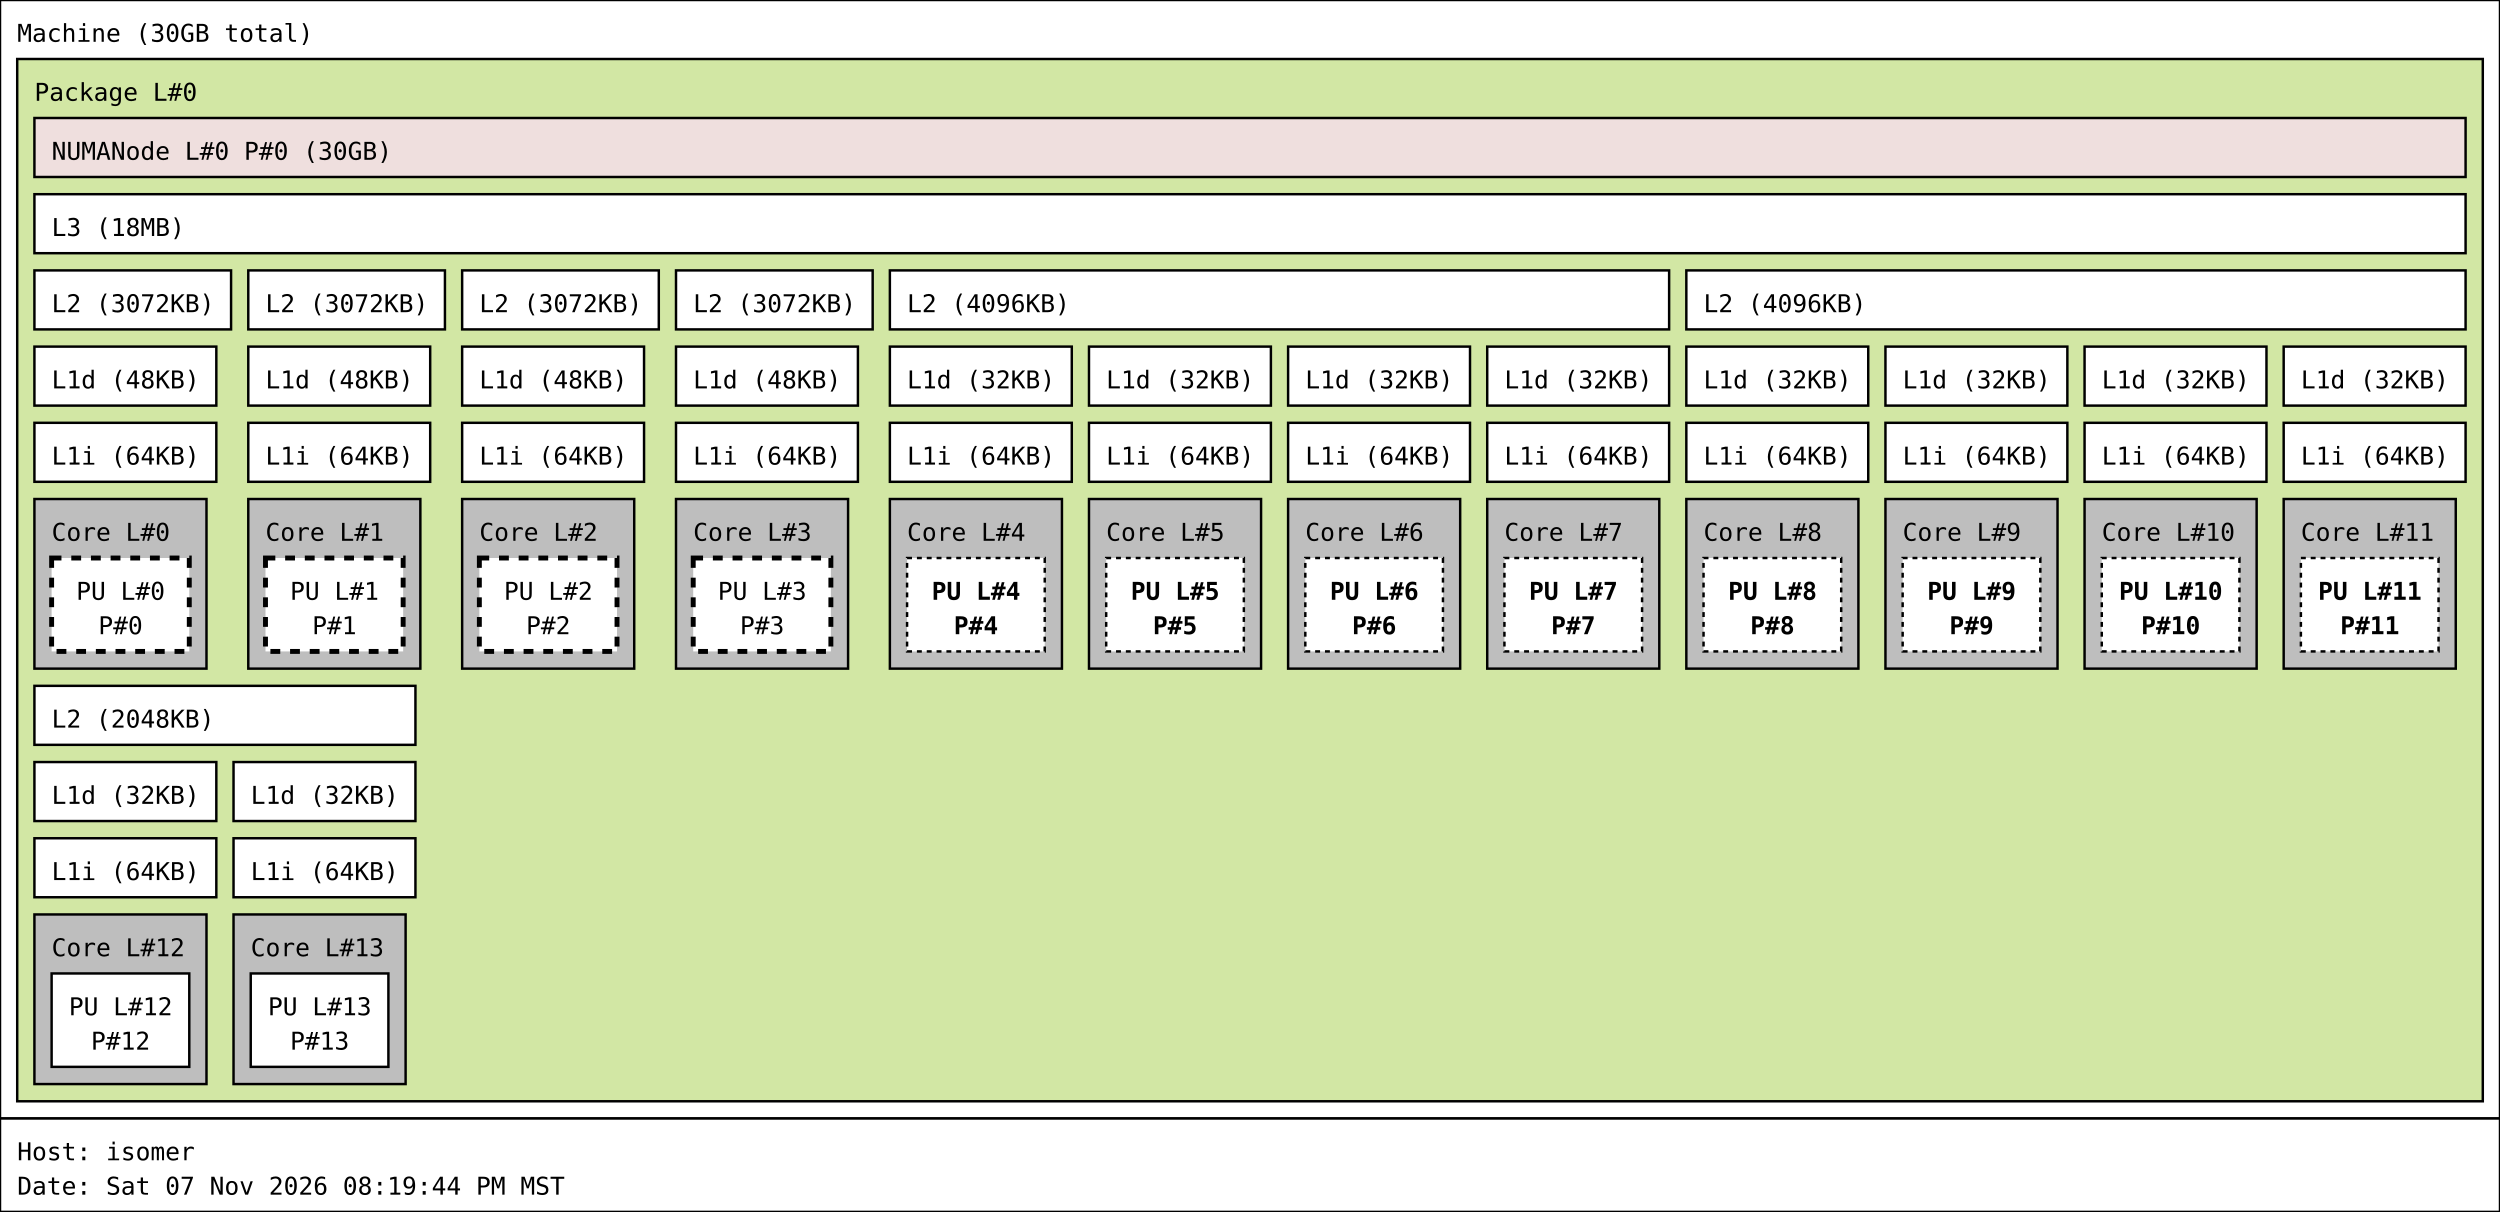
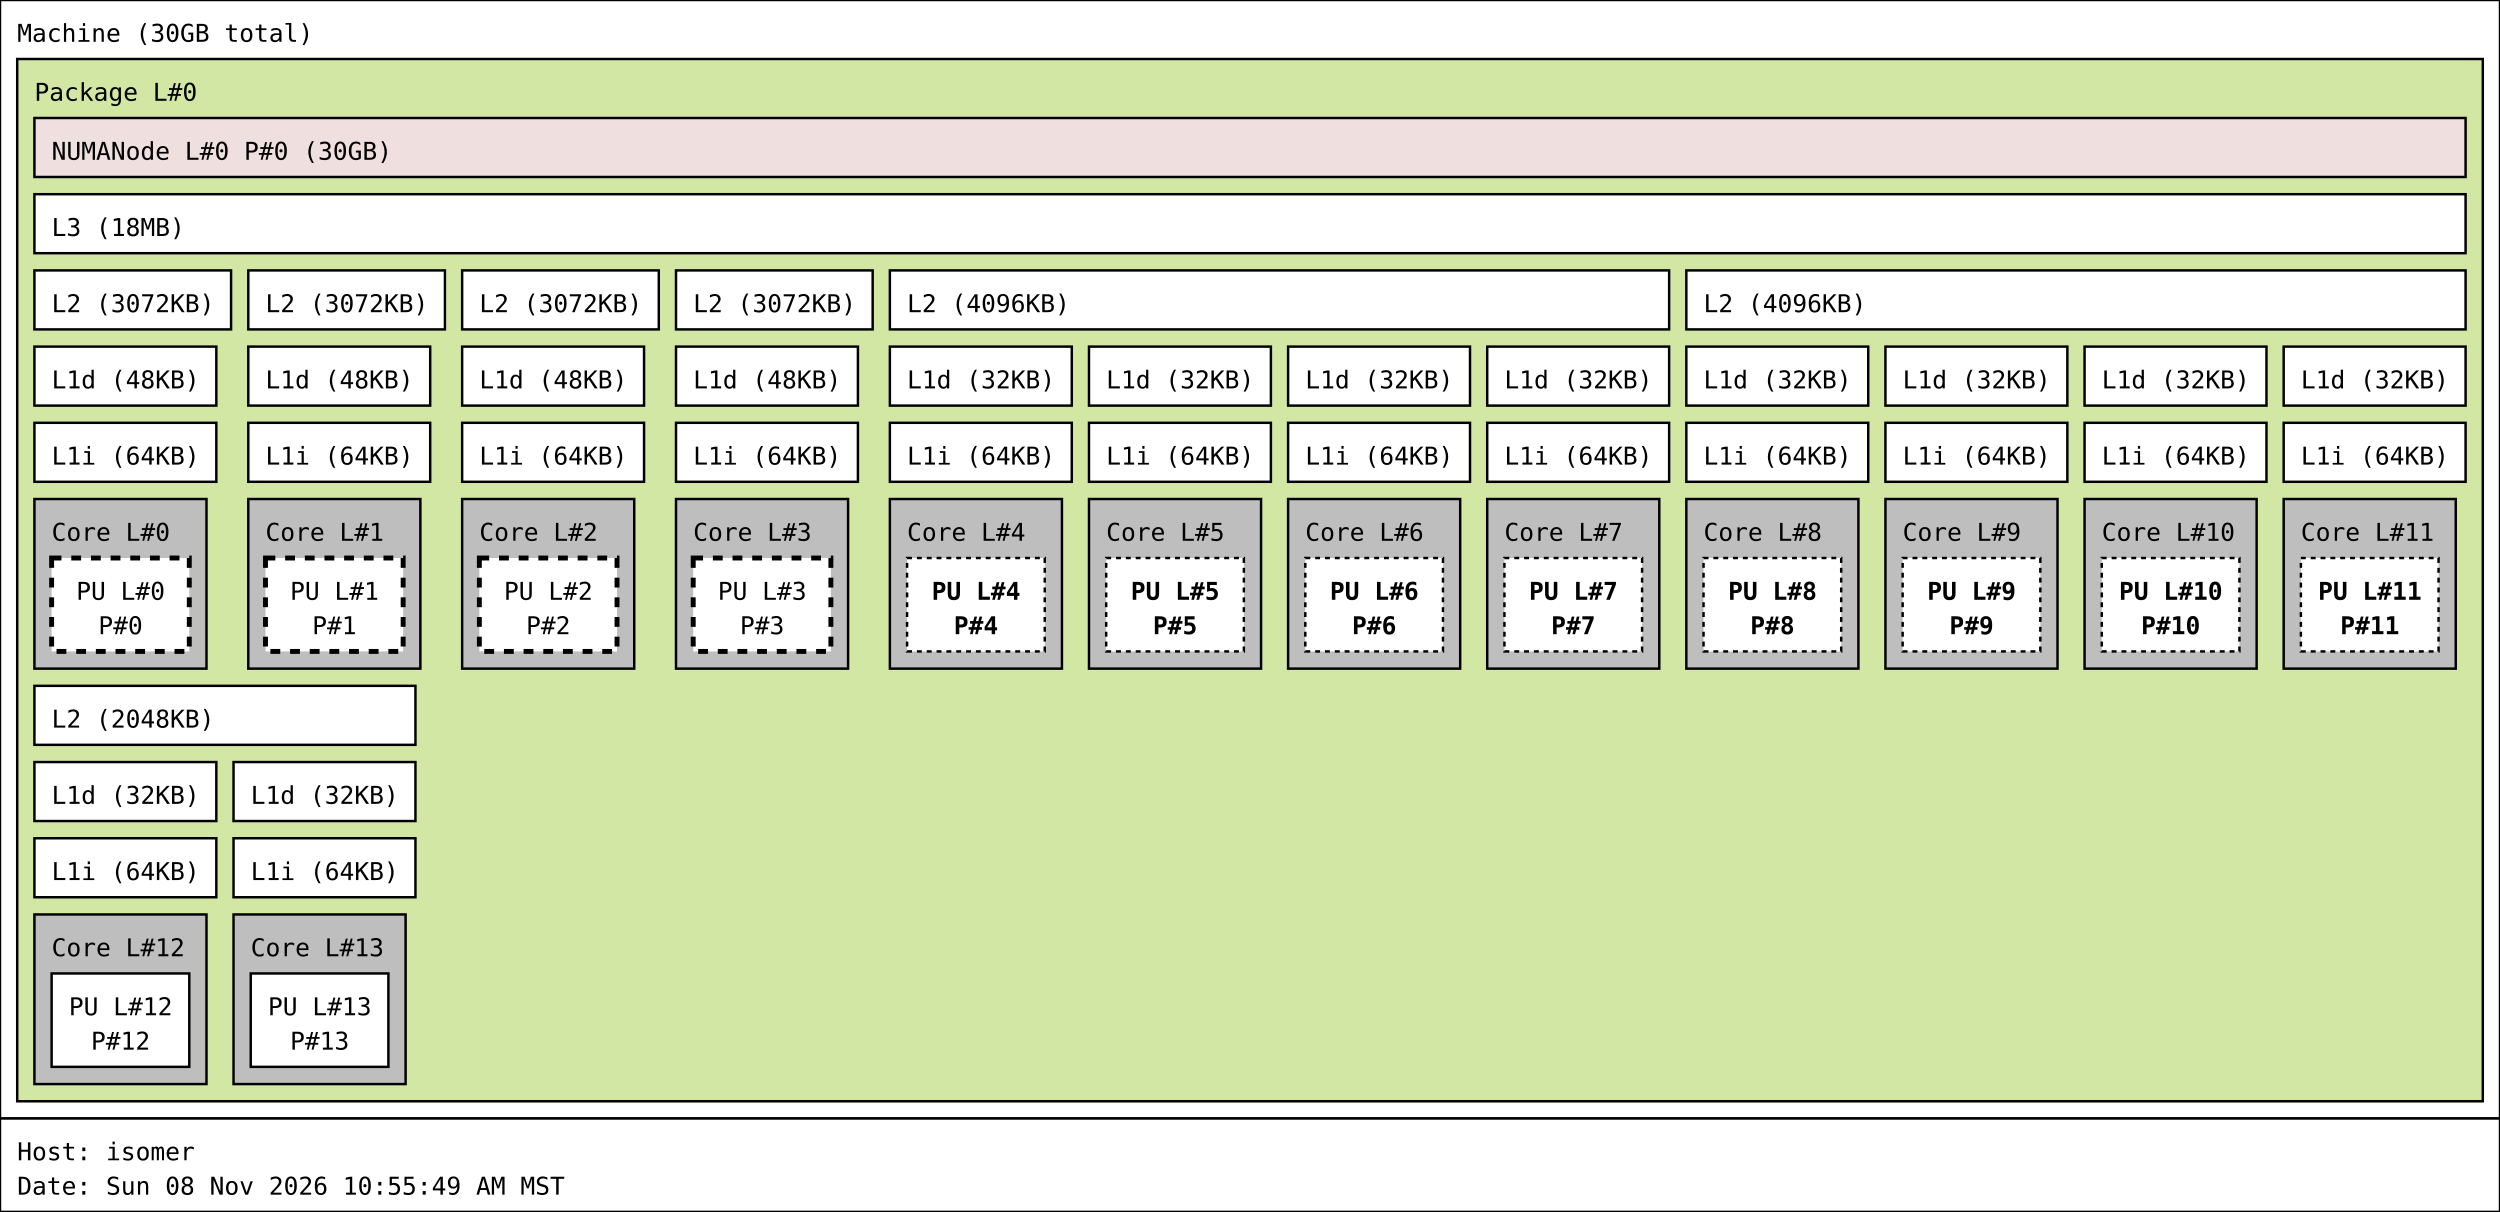
<svg xmlns="http://www.w3.org/2000/svg" width="1017px" height="493px" viewBox="0 0 1017px 493px" version="1.1">
  <rect id="Machine_0_rect" class="Machine" x="0" y="0" width="1017" height="455" fill="rgb(255,255,255)" stroke="rgb(0,0,0)" stroke-width="1" />
  <text id="Machine_0_text" class="Machine" font-family="Monospace" x="7" y="17" fill="rgb(0,0,0)" font-size="10px">Machine (30GB total)</text>
  <rect id="Package_0_rect" class="Package" x="7" y="24" width="1003" height="424" fill="rgb(210,231,164)" stroke="rgb(0,0,0)" stroke-width="1" />
  <text id="Package_0_text" class="Package" font-family="Monospace" x="14" y="41" fill="rgb(0,0,0)" font-size="10px">Package L#0</text>
  <rect id="L3_0_rect" class="L3" x="14" y="79" width="989" height="24" fill="rgb(255,255,255)" stroke="rgb(0,0,0)" stroke-width="1" />
  <text id="L3_0_text" class="L3" font-family="Monospace" x="21" y="96" fill="rgb(0,0,0)" font-size="10px">L3 (18MB)</text>
  <rect id="L2_0_rect" class="L2" x="14" y="110" width="80" height="24" fill="rgb(255,255,255)" stroke="rgb(0,0,0)" stroke-width="1" />
  <text id="L2_0_text" class="L2" font-family="Monospace" x="21" y="127" fill="rgb(0,0,0)" font-size="10px">L2 (3072KB)</text>
  <rect id="L1d_0_rect" class="L1d" x="14" y="141" width="74" height="24" fill="rgb(255,255,255)" stroke="rgb(0,0,0)" stroke-width="1" />
  <text id="L1d_0_text" class="L1d" font-family="Monospace" x="21" y="158" fill="rgb(0,0,0)" font-size="10px">L1d (48KB)</text>
  <rect id="L1i_0_rect" class="L1i" x="14" y="172" width="74" height="24" fill="rgb(255,255,255)" stroke="rgb(0,0,0)" stroke-width="1" />
  <text id="L1i_0_text" class="L1i" font-family="Monospace" x="21" y="189" fill="rgb(0,0,0)" font-size="10px">L1i (64KB)</text>
  <rect id="Core_0_rect" class="Core" x="14" y="203" width="70" height="69" fill="rgb(190,190,190)" stroke="rgb(0,0,0)" stroke-width="1" />
  <text id="Core_0_text" class="Core" font-family="Monospace" x="21" y="220" fill="rgb(0,0,0)" font-size="10px">Core L#0</text>
  <rect id="PU_0_rect" class="PU" x="21" y="227" width="56" height="38" fill="rgb(255,255,255)" stroke="rgb(0,0,0)" stroke-width="2" stroke-dasharray="4" />
  <text id="PU_0_text" class="PU" font-family="Monospace" x="31" y="244" fill="rgb(0,0,0)" font-size="10px">PU L#0</text>
  <text id="PU_0_text_1" class="PU" font-family="Monospace" x="40" y="258" fill="rgb(0,0,0)" font-size="10px">P#0</text>
  <rect id="L2_1_rect" class="L2" x="101" y="110" width="80" height="24" fill="rgb(255,255,255)" stroke="rgb(0,0,0)" stroke-width="1" />
  <text id="L2_1_text" class="L2" font-family="Monospace" x="108" y="127" fill="rgb(0,0,0)" font-size="10px">L2 (3072KB)</text>
  <rect id="L1d_1_rect" class="L1d" x="101" y="141" width="74" height="24" fill="rgb(255,255,255)" stroke="rgb(0,0,0)" stroke-width="1" />
  <text id="L1d_1_text" class="L1d" font-family="Monospace" x="108" y="158" fill="rgb(0,0,0)" font-size="10px">L1d (48KB)</text>
  <rect id="L1i_1_rect" class="L1i" x="101" y="172" width="74" height="24" fill="rgb(255,255,255)" stroke="rgb(0,0,0)" stroke-width="1" />
  <text id="L1i_1_text" class="L1i" font-family="Monospace" x="108" y="189" fill="rgb(0,0,0)" font-size="10px">L1i (64KB)</text>
  <rect id="Core_1_rect" class="Core" x="101" y="203" width="70" height="69" fill="rgb(190,190,190)" stroke="rgb(0,0,0)" stroke-width="1" />
  <text id="Core_1_text" class="Core" font-family="Monospace" x="108" y="220" fill="rgb(0,0,0)" font-size="10px">Core L#1</text>
  <rect id="PU_1_rect" class="PU" x="108" y="227" width="56" height="38" fill="rgb(255,255,255)" stroke="rgb(0,0,0)" stroke-width="2" stroke-dasharray="4" />
  <text id="PU_1_text" class="PU" font-family="Monospace" x="118" y="244" fill="rgb(0,0,0)" font-size="10px">PU L#1</text>
  <text id="PU_1_text_1" class="PU" font-family="Monospace" x="127" y="258" fill="rgb(0,0,0)" font-size="10px">P#1</text>
  <rect id="L2_2_rect" class="L2" x="188" y="110" width="80" height="24" fill="rgb(255,255,255)" stroke="rgb(0,0,0)" stroke-width="1" />
  <text id="L2_2_text" class="L2" font-family="Monospace" x="195" y="127" fill="rgb(0,0,0)" font-size="10px">L2 (3072KB)</text>
  <rect id="L1d_2_rect" class="L1d" x="188" y="141" width="74" height="24" fill="rgb(255,255,255)" stroke="rgb(0,0,0)" stroke-width="1" />
  <text id="L1d_2_text" class="L1d" font-family="Monospace" x="195" y="158" fill="rgb(0,0,0)" font-size="10px">L1d (48KB)</text>
  <rect id="L1i_2_rect" class="L1i" x="188" y="172" width="74" height="24" fill="rgb(255,255,255)" stroke="rgb(0,0,0)" stroke-width="1" />
  <text id="L1i_2_text" class="L1i" font-family="Monospace" x="195" y="189" fill="rgb(0,0,0)" font-size="10px">L1i (64KB)</text>
  <rect id="Core_2_rect" class="Core" x="188" y="203" width="70" height="69" fill="rgb(190,190,190)" stroke="rgb(0,0,0)" stroke-width="1" />
  <text id="Core_2_text" class="Core" font-family="Monospace" x="195" y="220" fill="rgb(0,0,0)" font-size="10px">Core L#2</text>
  <rect id="PU_2_rect" class="PU" x="195" y="227" width="56" height="38" fill="rgb(255,255,255)" stroke="rgb(0,0,0)" stroke-width="2" stroke-dasharray="4" />
  <text id="PU_2_text" class="PU" font-family="Monospace" x="205" y="244" fill="rgb(0,0,0)" font-size="10px">PU L#2</text>
  <text id="PU_2_text_1" class="PU" font-family="Monospace" x="214" y="258" fill="rgb(0,0,0)" font-size="10px">P#2</text>
  <rect id="L2_3_rect" class="L2" x="275" y="110" width="80" height="24" fill="rgb(255,255,255)" stroke="rgb(0,0,0)" stroke-width="1" />
  <text id="L2_3_text" class="L2" font-family="Monospace" x="282" y="127" fill="rgb(0,0,0)" font-size="10px">L2 (3072KB)</text>
  <rect id="L1d_3_rect" class="L1d" x="275" y="141" width="74" height="24" fill="rgb(255,255,255)" stroke="rgb(0,0,0)" stroke-width="1" />
  <text id="L1d_3_text" class="L1d" font-family="Monospace" x="282" y="158" fill="rgb(0,0,0)" font-size="10px">L1d (48KB)</text>
  <rect id="L1i_3_rect" class="L1i" x="275" y="172" width="74" height="24" fill="rgb(255,255,255)" stroke="rgb(0,0,0)" stroke-width="1" />
  <text id="L1i_3_text" class="L1i" font-family="Monospace" x="282" y="189" fill="rgb(0,0,0)" font-size="10px">L1i (64KB)</text>
  <rect id="Core_3_rect" class="Core" x="275" y="203" width="70" height="69" fill="rgb(190,190,190)" stroke="rgb(0,0,0)" stroke-width="1" />
  <text id="Core_3_text" class="Core" font-family="Monospace" x="282" y="220" fill="rgb(0,0,0)" font-size="10px">Core L#3</text>
  <rect id="PU_3_rect" class="PU" x="282" y="227" width="56" height="38" fill="rgb(255,255,255)" stroke="rgb(0,0,0)" stroke-width="2" stroke-dasharray="4" />
  <text id="PU_3_text" class="PU" font-family="Monospace" x="292" y="244" fill="rgb(0,0,0)" font-size="10px">PU L#3</text>
  <text id="PU_3_text_1" class="PU" font-family="Monospace" x="301" y="258" fill="rgb(0,0,0)" font-size="10px">P#3</text>
  <rect id="L2_4_rect" class="L2" x="362" y="110" width="317" height="24" fill="rgb(255,255,255)" stroke="rgb(0,0,0)" stroke-width="1" />
  <text id="L2_4_text" class="L2" font-family="Monospace" x="369" y="127" fill="rgb(0,0,0)" font-size="10px">L2 (4096KB)</text>
  <rect id="L1d_4_rect" class="L1d" x="362" y="141" width="74" height="24" fill="rgb(255,255,255)" stroke="rgb(0,0,0)" stroke-width="1" />
  <text id="L1d_4_text" class="L1d" font-family="Monospace" x="369" y="158" fill="rgb(0,0,0)" font-size="10px">L1d (32KB)</text>
  <rect id="L1i_4_rect" class="L1i" x="362" y="172" width="74" height="24" fill="rgb(255,255,255)" stroke="rgb(0,0,0)" stroke-width="1" />
  <text id="L1i_4_text" class="L1i" font-family="Monospace" x="369" y="189" fill="rgb(0,0,0)" font-size="10px">L1i (64KB)</text>
  <rect id="Core_4_rect" class="Core" x="362" y="203" width="70" height="69" fill="rgb(190,190,190)" stroke="rgb(0,0,0)" stroke-width="1" />
  <text id="Core_4_text" class="Core" font-family="Monospace" x="369" y="220" fill="rgb(0,0,0)" font-size="10px">Core L#4</text>
  <rect id="PU_4_rect" class="PU" x="369" y="227" width="56" height="38" fill="rgb(255,255,255)" stroke="rgb(0,0,0)" stroke-width="1" stroke-dasharray="2" />
  <text id="PU_4_text" class="PU" font-family="Monospace" font-weight="bold" x="379" y="244" fill="rgb(0,0,0)" font-size="10px">PU L#4</text>
  <text id="PU_4_text_1" class="PU" font-family="Monospace" font-weight="bold" x="388" y="258" fill="rgb(0,0,0)" font-size="10px">P#4</text>
  <rect id="L1d_5_rect" class="L1d" x="443" y="141" width="74" height="24" fill="rgb(255,255,255)" stroke="rgb(0,0,0)" stroke-width="1" />
  <text id="L1d_5_text" class="L1d" font-family="Monospace" x="450" y="158" fill="rgb(0,0,0)" font-size="10px">L1d (32KB)</text>
  <rect id="L1i_5_rect" class="L1i" x="443" y="172" width="74" height="24" fill="rgb(255,255,255)" stroke="rgb(0,0,0)" stroke-width="1" />
  <text id="L1i_5_text" class="L1i" font-family="Monospace" x="450" y="189" fill="rgb(0,0,0)" font-size="10px">L1i (64KB)</text>
  <rect id="Core_5_rect" class="Core" x="443" y="203" width="70" height="69" fill="rgb(190,190,190)" stroke="rgb(0,0,0)" stroke-width="1" />
  <text id="Core_5_text" class="Core" font-family="Monospace" x="450" y="220" fill="rgb(0,0,0)" font-size="10px">Core L#5</text>
  <rect id="PU_5_rect" class="PU" x="450" y="227" width="56" height="38" fill="rgb(255,255,255)" stroke="rgb(0,0,0)" stroke-width="1" stroke-dasharray="2" />
  <text id="PU_5_text" class="PU" font-family="Monospace" font-weight="bold" x="460" y="244" fill="rgb(0,0,0)" font-size="10px">PU L#5</text>
  <text id="PU_5_text_1" class="PU" font-family="Monospace" font-weight="bold" x="469" y="258" fill="rgb(0,0,0)" font-size="10px">P#5</text>
  <rect id="L1d_6_rect" class="L1d" x="524" y="141" width="74" height="24" fill="rgb(255,255,255)" stroke="rgb(0,0,0)" stroke-width="1" />
  <text id="L1d_6_text" class="L1d" font-family="Monospace" x="531" y="158" fill="rgb(0,0,0)" font-size="10px">L1d (32KB)</text>
  <rect id="L1i_6_rect" class="L1i" x="524" y="172" width="74" height="24" fill="rgb(255,255,255)" stroke="rgb(0,0,0)" stroke-width="1" />
  <text id="L1i_6_text" class="L1i" font-family="Monospace" x="531" y="189" fill="rgb(0,0,0)" font-size="10px">L1i (64KB)</text>
  <rect id="Core_6_rect" class="Core" x="524" y="203" width="70" height="69" fill="rgb(190,190,190)" stroke="rgb(0,0,0)" stroke-width="1" />
  <text id="Core_6_text" class="Core" font-family="Monospace" x="531" y="220" fill="rgb(0,0,0)" font-size="10px">Core L#6</text>
  <rect id="PU_6_rect" class="PU" x="531" y="227" width="56" height="38" fill="rgb(255,255,255)" stroke="rgb(0,0,0)" stroke-width="1" stroke-dasharray="2" />
  <text id="PU_6_text" class="PU" font-family="Monospace" font-weight="bold" x="541" y="244" fill="rgb(0,0,0)" font-size="10px">PU L#6</text>
  <text id="PU_6_text_1" class="PU" font-family="Monospace" font-weight="bold" x="550" y="258" fill="rgb(0,0,0)" font-size="10px">P#6</text>
  <rect id="L1d_7_rect" class="L1d" x="605" y="141" width="74" height="24" fill="rgb(255,255,255)" stroke="rgb(0,0,0)" stroke-width="1" />
  <text id="L1d_7_text" class="L1d" font-family="Monospace" x="612" y="158" fill="rgb(0,0,0)" font-size="10px">L1d (32KB)</text>
  <rect id="L1i_7_rect" class="L1i" x="605" y="172" width="74" height="24" fill="rgb(255,255,255)" stroke="rgb(0,0,0)" stroke-width="1" />
  <text id="L1i_7_text" class="L1i" font-family="Monospace" x="612" y="189" fill="rgb(0,0,0)" font-size="10px">L1i (64KB)</text>
  <rect id="Core_7_rect" class="Core" x="605" y="203" width="70" height="69" fill="rgb(190,190,190)" stroke="rgb(0,0,0)" stroke-width="1" />
  <text id="Core_7_text" class="Core" font-family="Monospace" x="612" y="220" fill="rgb(0,0,0)" font-size="10px">Core L#7</text>
  <rect id="PU_7_rect" class="PU" x="612" y="227" width="56" height="38" fill="rgb(255,255,255)" stroke="rgb(0,0,0)" stroke-width="1" stroke-dasharray="2" />
  <text id="PU_7_text" class="PU" font-family="Monospace" font-weight="bold" x="622" y="244" fill="rgb(0,0,0)" font-size="10px">PU L#7</text>
  <text id="PU_7_text_1" class="PU" font-family="Monospace" font-weight="bold" x="631" y="258" fill="rgb(0,0,0)" font-size="10px">P#7</text>
  <rect id="L2_5_rect" class="L2" x="686" y="110" width="317" height="24" fill="rgb(255,255,255)" stroke="rgb(0,0,0)" stroke-width="1" />
  <text id="L2_5_text" class="L2" font-family="Monospace" x="693" y="127" fill="rgb(0,0,0)" font-size="10px">L2 (4096KB)</text>
  <rect id="L1d_8_rect" class="L1d" x="686" y="141" width="74" height="24" fill="rgb(255,255,255)" stroke="rgb(0,0,0)" stroke-width="1" />
  <text id="L1d_8_text" class="L1d" font-family="Monospace" x="693" y="158" fill="rgb(0,0,0)" font-size="10px">L1d (32KB)</text>
  <rect id="L1i_8_rect" class="L1i" x="686" y="172" width="74" height="24" fill="rgb(255,255,255)" stroke="rgb(0,0,0)" stroke-width="1" />
  <text id="L1i_8_text" class="L1i" font-family="Monospace" x="693" y="189" fill="rgb(0,0,0)" font-size="10px">L1i (64KB)</text>
  <rect id="Core_8_rect" class="Core" x="686" y="203" width="70" height="69" fill="rgb(190,190,190)" stroke="rgb(0,0,0)" stroke-width="1" />
  <text id="Core_8_text" class="Core" font-family="Monospace" x="693" y="220" fill="rgb(0,0,0)" font-size="10px">Core L#8</text>
  <rect id="PU_8_rect" class="PU" x="693" y="227" width="56" height="38" fill="rgb(255,255,255)" stroke="rgb(0,0,0)" stroke-width="1" stroke-dasharray="2" />
  <text id="PU_8_text" class="PU" font-family="Monospace" font-weight="bold" x="703" y="244" fill="rgb(0,0,0)" font-size="10px">PU L#8</text>
  <text id="PU_8_text_1" class="PU" font-family="Monospace" font-weight="bold" x="712" y="258" fill="rgb(0,0,0)" font-size="10px">P#8</text>
  <rect id="L1d_9_rect" class="L1d" x="767" y="141" width="74" height="24" fill="rgb(255,255,255)" stroke="rgb(0,0,0)" stroke-width="1" />
  <text id="L1d_9_text" class="L1d" font-family="Monospace" x="774" y="158" fill="rgb(0,0,0)" font-size="10px">L1d (32KB)</text>
  <rect id="L1i_9_rect" class="L1i" x="767" y="172" width="74" height="24" fill="rgb(255,255,255)" stroke="rgb(0,0,0)" stroke-width="1" />
  <text id="L1i_9_text" class="L1i" font-family="Monospace" x="774" y="189" fill="rgb(0,0,0)" font-size="10px">L1i (64KB)</text>
  <rect id="Core_9_rect" class="Core" x="767" y="203" width="70" height="69" fill="rgb(190,190,190)" stroke="rgb(0,0,0)" stroke-width="1" />
  <text id="Core_9_text" class="Core" font-family="Monospace" x="774" y="220" fill="rgb(0,0,0)" font-size="10px">Core L#9</text>
  <rect id="PU_9_rect" class="PU" x="774" y="227" width="56" height="38" fill="rgb(255,255,255)" stroke="rgb(0,0,0)" stroke-width="1" stroke-dasharray="2" />
  <text id="PU_9_text" class="PU" font-family="Monospace" font-weight="bold" x="784" y="244" fill="rgb(0,0,0)" font-size="10px">PU L#9</text>
  <text id="PU_9_text_1" class="PU" font-family="Monospace" font-weight="bold" x="793" y="258" fill="rgb(0,0,0)" font-size="10px">P#9</text>
  <rect id="L1d_10_rect" class="L1d" x="848" y="141" width="74" height="24" fill="rgb(255,255,255)" stroke="rgb(0,0,0)" stroke-width="1" />
  <text id="L1d_10_text" class="L1d" font-family="Monospace" x="855" y="158" fill="rgb(0,0,0)" font-size="10px">L1d (32KB)</text>
  <rect id="L1i_10_rect" class="L1i" x="848" y="172" width="74" height="24" fill="rgb(255,255,255)" stroke="rgb(0,0,0)" stroke-width="1" />
  <text id="L1i_10_text" class="L1i" font-family="Monospace" x="855" y="189" fill="rgb(0,0,0)" font-size="10px">L1i (64KB)</text>
  <rect id="Core_10_rect" class="Core" x="848" y="203" width="70" height="69" fill="rgb(190,190,190)" stroke="rgb(0,0,0)" stroke-width="1" />
  <text id="Core_10_text" class="Core" font-family="Monospace" x="855" y="220" fill="rgb(0,0,0)" font-size="10px">Core L#10</text>
  <rect id="PU_10_rect" class="PU" x="855" y="227" width="56" height="38" fill="rgb(255,255,255)" stroke="rgb(0,0,0)" stroke-width="1" stroke-dasharray="2" />
  <text id="PU_10_text" class="PU" font-family="Monospace" font-weight="bold" x="862" y="244" fill="rgb(0,0,0)" font-size="10px">PU L#10</text>
  <text id="PU_10_text_1" class="PU" font-family="Monospace" font-weight="bold" x="871" y="258" fill="rgb(0,0,0)" font-size="10px">P#10</text>
  <rect id="L1d_11_rect" class="L1d" x="929" y="141" width="74" height="24" fill="rgb(255,255,255)" stroke="rgb(0,0,0)" stroke-width="1" />
  <text id="L1d_11_text" class="L1d" font-family="Monospace" x="936" y="158" fill="rgb(0,0,0)" font-size="10px">L1d (32KB)</text>
  <rect id="L1i_11_rect" class="L1i" x="929" y="172" width="74" height="24" fill="rgb(255,255,255)" stroke="rgb(0,0,0)" stroke-width="1" />
  <text id="L1i_11_text" class="L1i" font-family="Monospace" x="936" y="189" fill="rgb(0,0,0)" font-size="10px">L1i (64KB)</text>
  <rect id="Core_11_rect" class="Core" x="929" y="203" width="70" height="69" fill="rgb(190,190,190)" stroke="rgb(0,0,0)" stroke-width="1" />
  <text id="Core_11_text" class="Core" font-family="Monospace" x="936" y="220" fill="rgb(0,0,0)" font-size="10px">Core L#11</text>
  <rect id="PU_11_rect" class="PU" x="936" y="227" width="56" height="38" fill="rgb(255,255,255)" stroke="rgb(0,0,0)" stroke-width="1" stroke-dasharray="2" />
  <text id="PU_11_text" class="PU" font-family="Monospace" font-weight="bold" x="943" y="244" fill="rgb(0,0,0)" font-size="10px">PU L#11</text>
  <text id="PU_11_text_1" class="PU" font-family="Monospace" font-weight="bold" x="952" y="258" fill="rgb(0,0,0)" font-size="10px">P#11</text>
  <rect id="L2_6_rect" class="L2" x="14" y="279" width="155" height="24" fill="rgb(255,255,255)" stroke="rgb(0,0,0)" stroke-width="1" />
  <text id="L2_6_text" class="L2" font-family="Monospace" x="21" y="296" fill="rgb(0,0,0)" font-size="10px">L2 (2048KB)</text>
  <rect id="L1d_12_rect" class="L1d" x="14" y="310" width="74" height="24" fill="rgb(255,255,255)" stroke="rgb(0,0,0)" stroke-width="1" />
  <text id="L1d_12_text" class="L1d" font-family="Monospace" x="21" y="327" fill="rgb(0,0,0)" font-size="10px">L1d (32KB)</text>
  <rect id="L1i_12_rect" class="L1i" x="14" y="341" width="74" height="24" fill="rgb(255,255,255)" stroke="rgb(0,0,0)" stroke-width="1" />
  <text id="L1i_12_text" class="L1i" font-family="Monospace" x="21" y="358" fill="rgb(0,0,0)" font-size="10px">L1i (64KB)</text>
  <rect id="Core_12_rect" class="Core" x="14" y="372" width="70" height="69" fill="rgb(190,190,190)" stroke="rgb(0,0,0)" stroke-width="1" />
  <text id="Core_12_text" class="Core" font-family="Monospace" x="21" y="389" fill="rgb(0,0,0)" font-size="10px">Core L#12</text>
  <rect id="PU_12_rect" class="PU" x="21" y="396" width="56" height="38" fill="rgb(255,255,255)" stroke="rgb(0,0,0)" stroke-width="1" />
  <text id="PU_12_text" class="PU" font-family="Monospace" x="28" y="413" fill="rgb(0,0,0)" font-size="10px">PU L#12</text>
  <text id="PU_12_text_1" class="PU" font-family="Monospace" x="37" y="427" fill="rgb(0,0,0)" font-size="10px">P#12</text>
  <rect id="L1d_13_rect" class="L1d" x="95" y="310" width="74" height="24" fill="rgb(255,255,255)" stroke="rgb(0,0,0)" stroke-width="1" />
  <text id="L1d_13_text" class="L1d" font-family="Monospace" x="102" y="327" fill="rgb(0,0,0)" font-size="10px">L1d (32KB)</text>
  <rect id="L1i_13_rect" class="L1i" x="95" y="341" width="74" height="24" fill="rgb(255,255,255)" stroke="rgb(0,0,0)" stroke-width="1" />
  <text id="L1i_13_text" class="L1i" font-family="Monospace" x="102" y="358" fill="rgb(0,0,0)" font-size="10px">L1i (64KB)</text>
  <rect id="Core_13_rect" class="Core" x="95" y="372" width="70" height="69" fill="rgb(190,190,190)" stroke="rgb(0,0,0)" stroke-width="1" />
  <text id="Core_13_text" class="Core" font-family="Monospace" x="102" y="389" fill="rgb(0,0,0)" font-size="10px">Core L#13</text>
  <rect id="PU_13_rect" class="PU" x="102" y="396" width="56" height="38" fill="rgb(255,255,255)" stroke="rgb(0,0,0)" stroke-width="1" />
  <text id="PU_13_text" class="PU" font-family="Monospace" x="109" y="413" fill="rgb(0,0,0)" font-size="10px">PU L#13</text>
  <text id="PU_13_text_1" class="PU" font-family="Monospace" x="118" y="427" fill="rgb(0,0,0)" font-size="10px">P#13</text>
  <rect id="NUMANode_0_rect" class="NUMANode" x="14" y="48" width="989" height="24" fill="rgb(239,223,222)" stroke="rgb(0,0,0)" stroke-width="1" />
  <text id="NUMANode_0_text" class="NUMANode" font-family="Monospace" x="21" y="65" fill="rgb(0,0,0)" font-size="10px">NUMANode L#0 P#0 (30GB)</text>
  <rect id="anon_rect" x="0" y="455" width="1017" height="38" fill="rgb(255,255,255)" stroke="rgb(0,0,0)" stroke-width="1" />
  <text id="anon_text" font-family="Monospace" x="7" y="472" fill="rgb(0,0,0)" font-size="10px">Host: isomer</text>
-   <text id="anon_text_1" font-family="Monospace" x="7" y="486" fill="rgb(0,0,0)" font-size="10px">Date: Sat 07 Nov 2026 08:19:44 PM MST</text>
+   <text id="anon_text_1" font-family="Monospace" x="7" y="486" fill="rgb(0,0,0)" font-size="10px">Date: Sun 08 Nov 2026 10:55:49 AM MST</text>
</svg>
